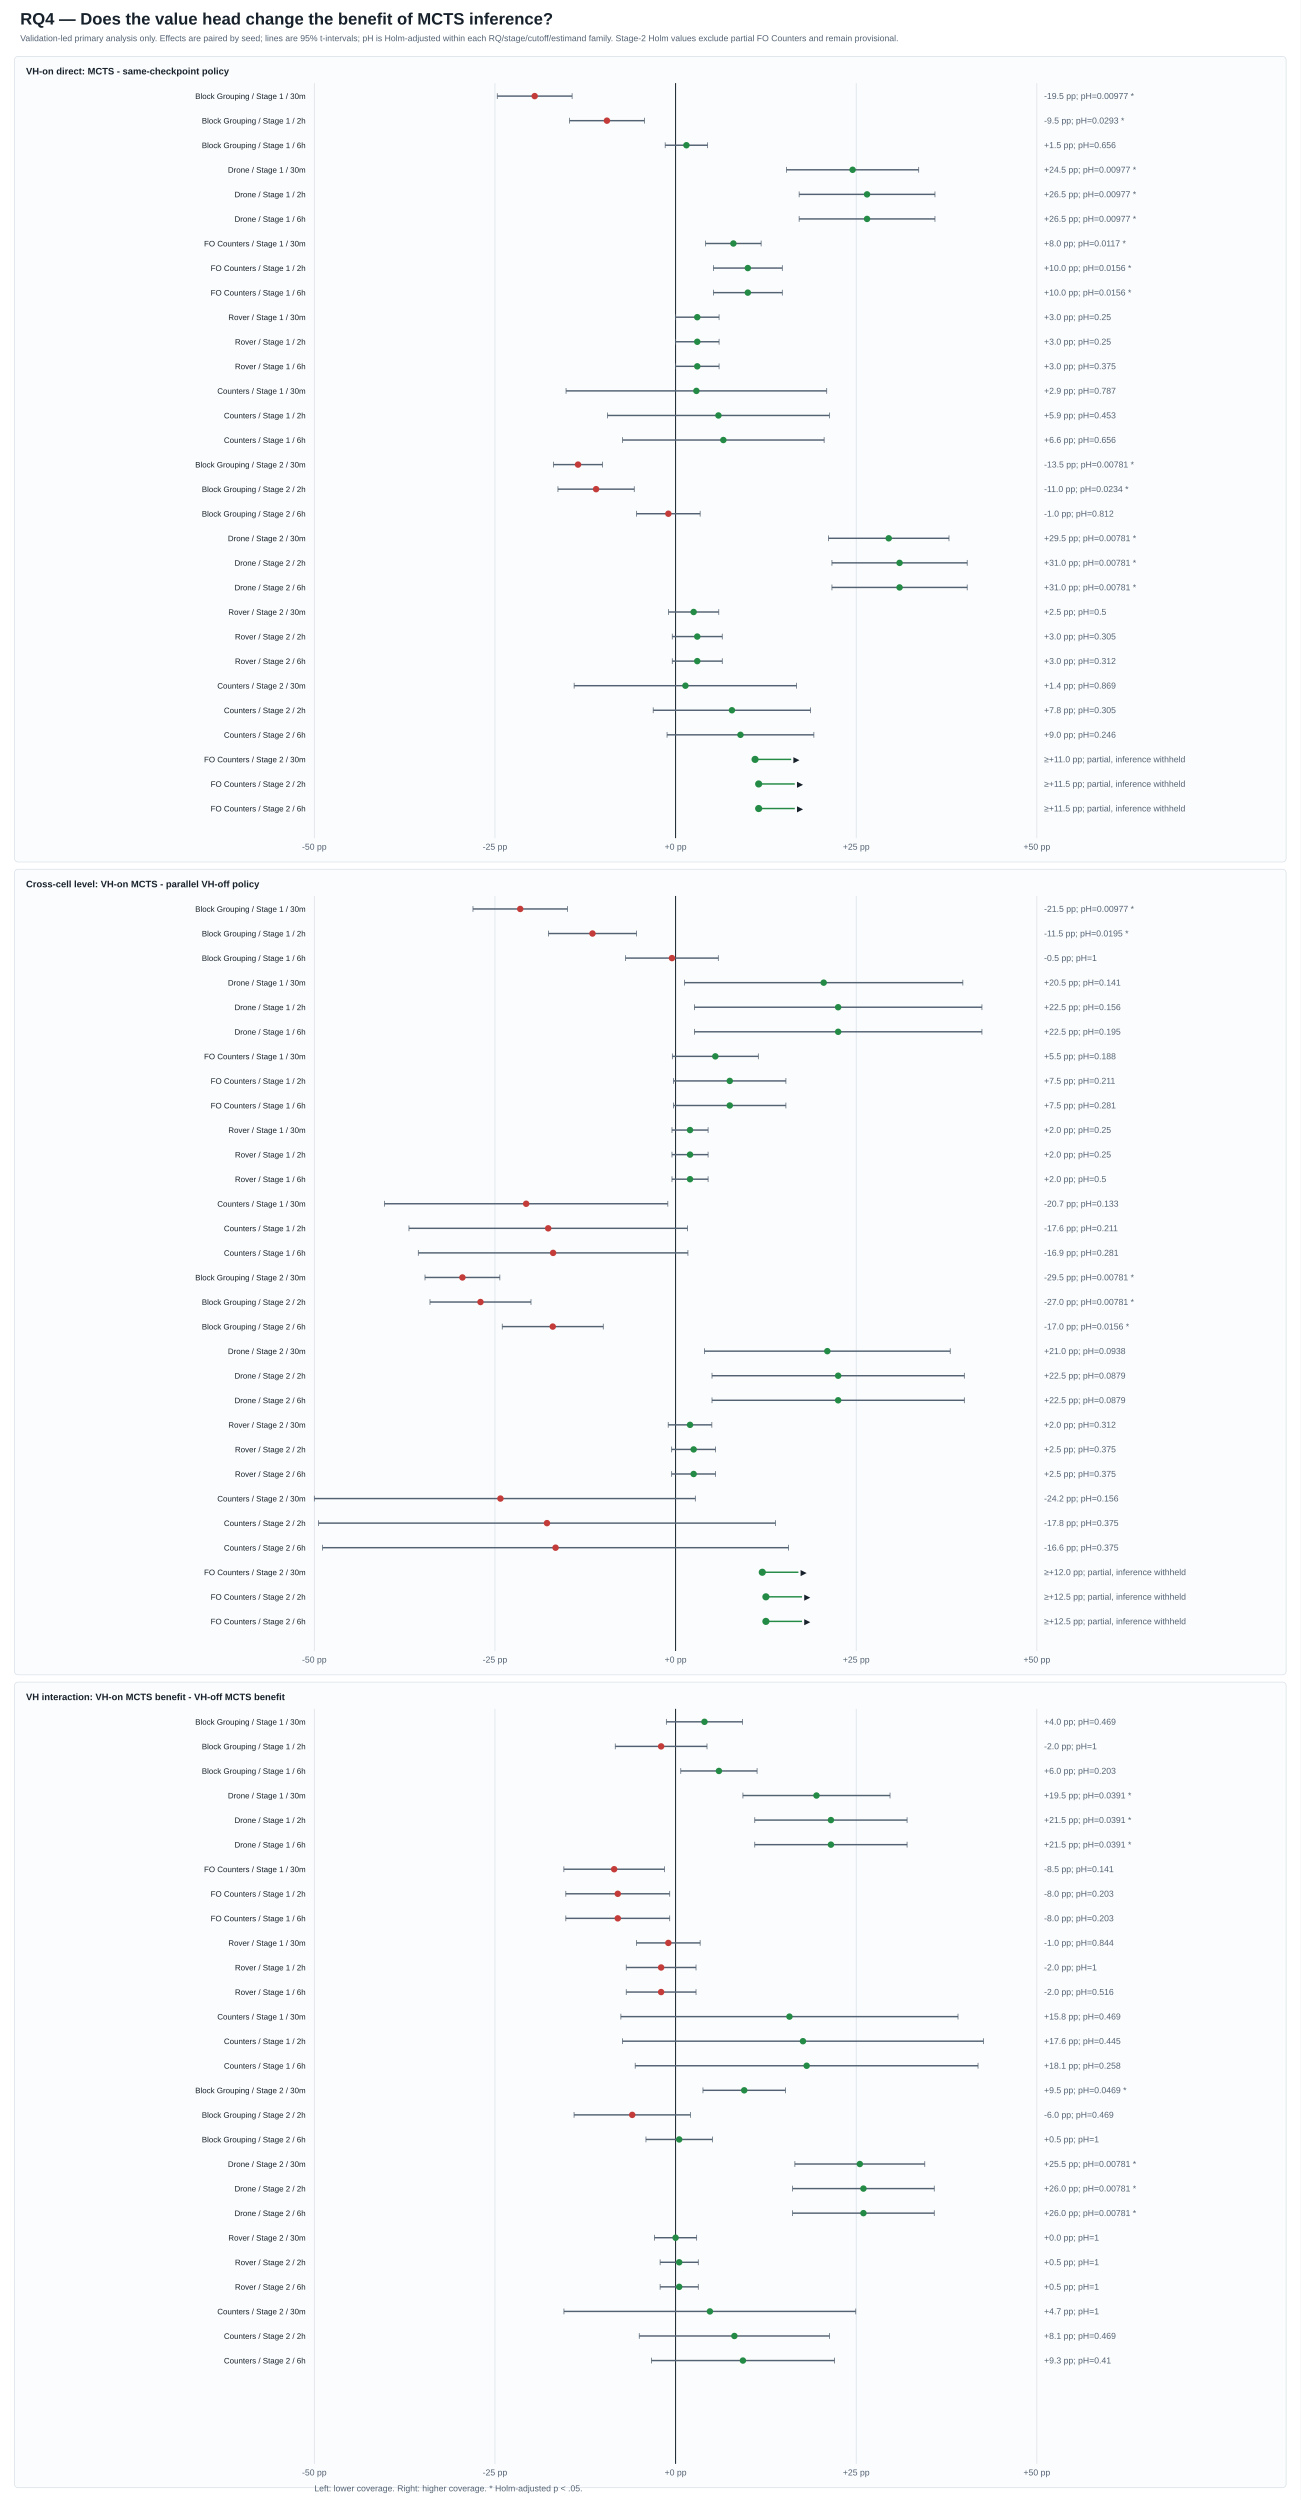
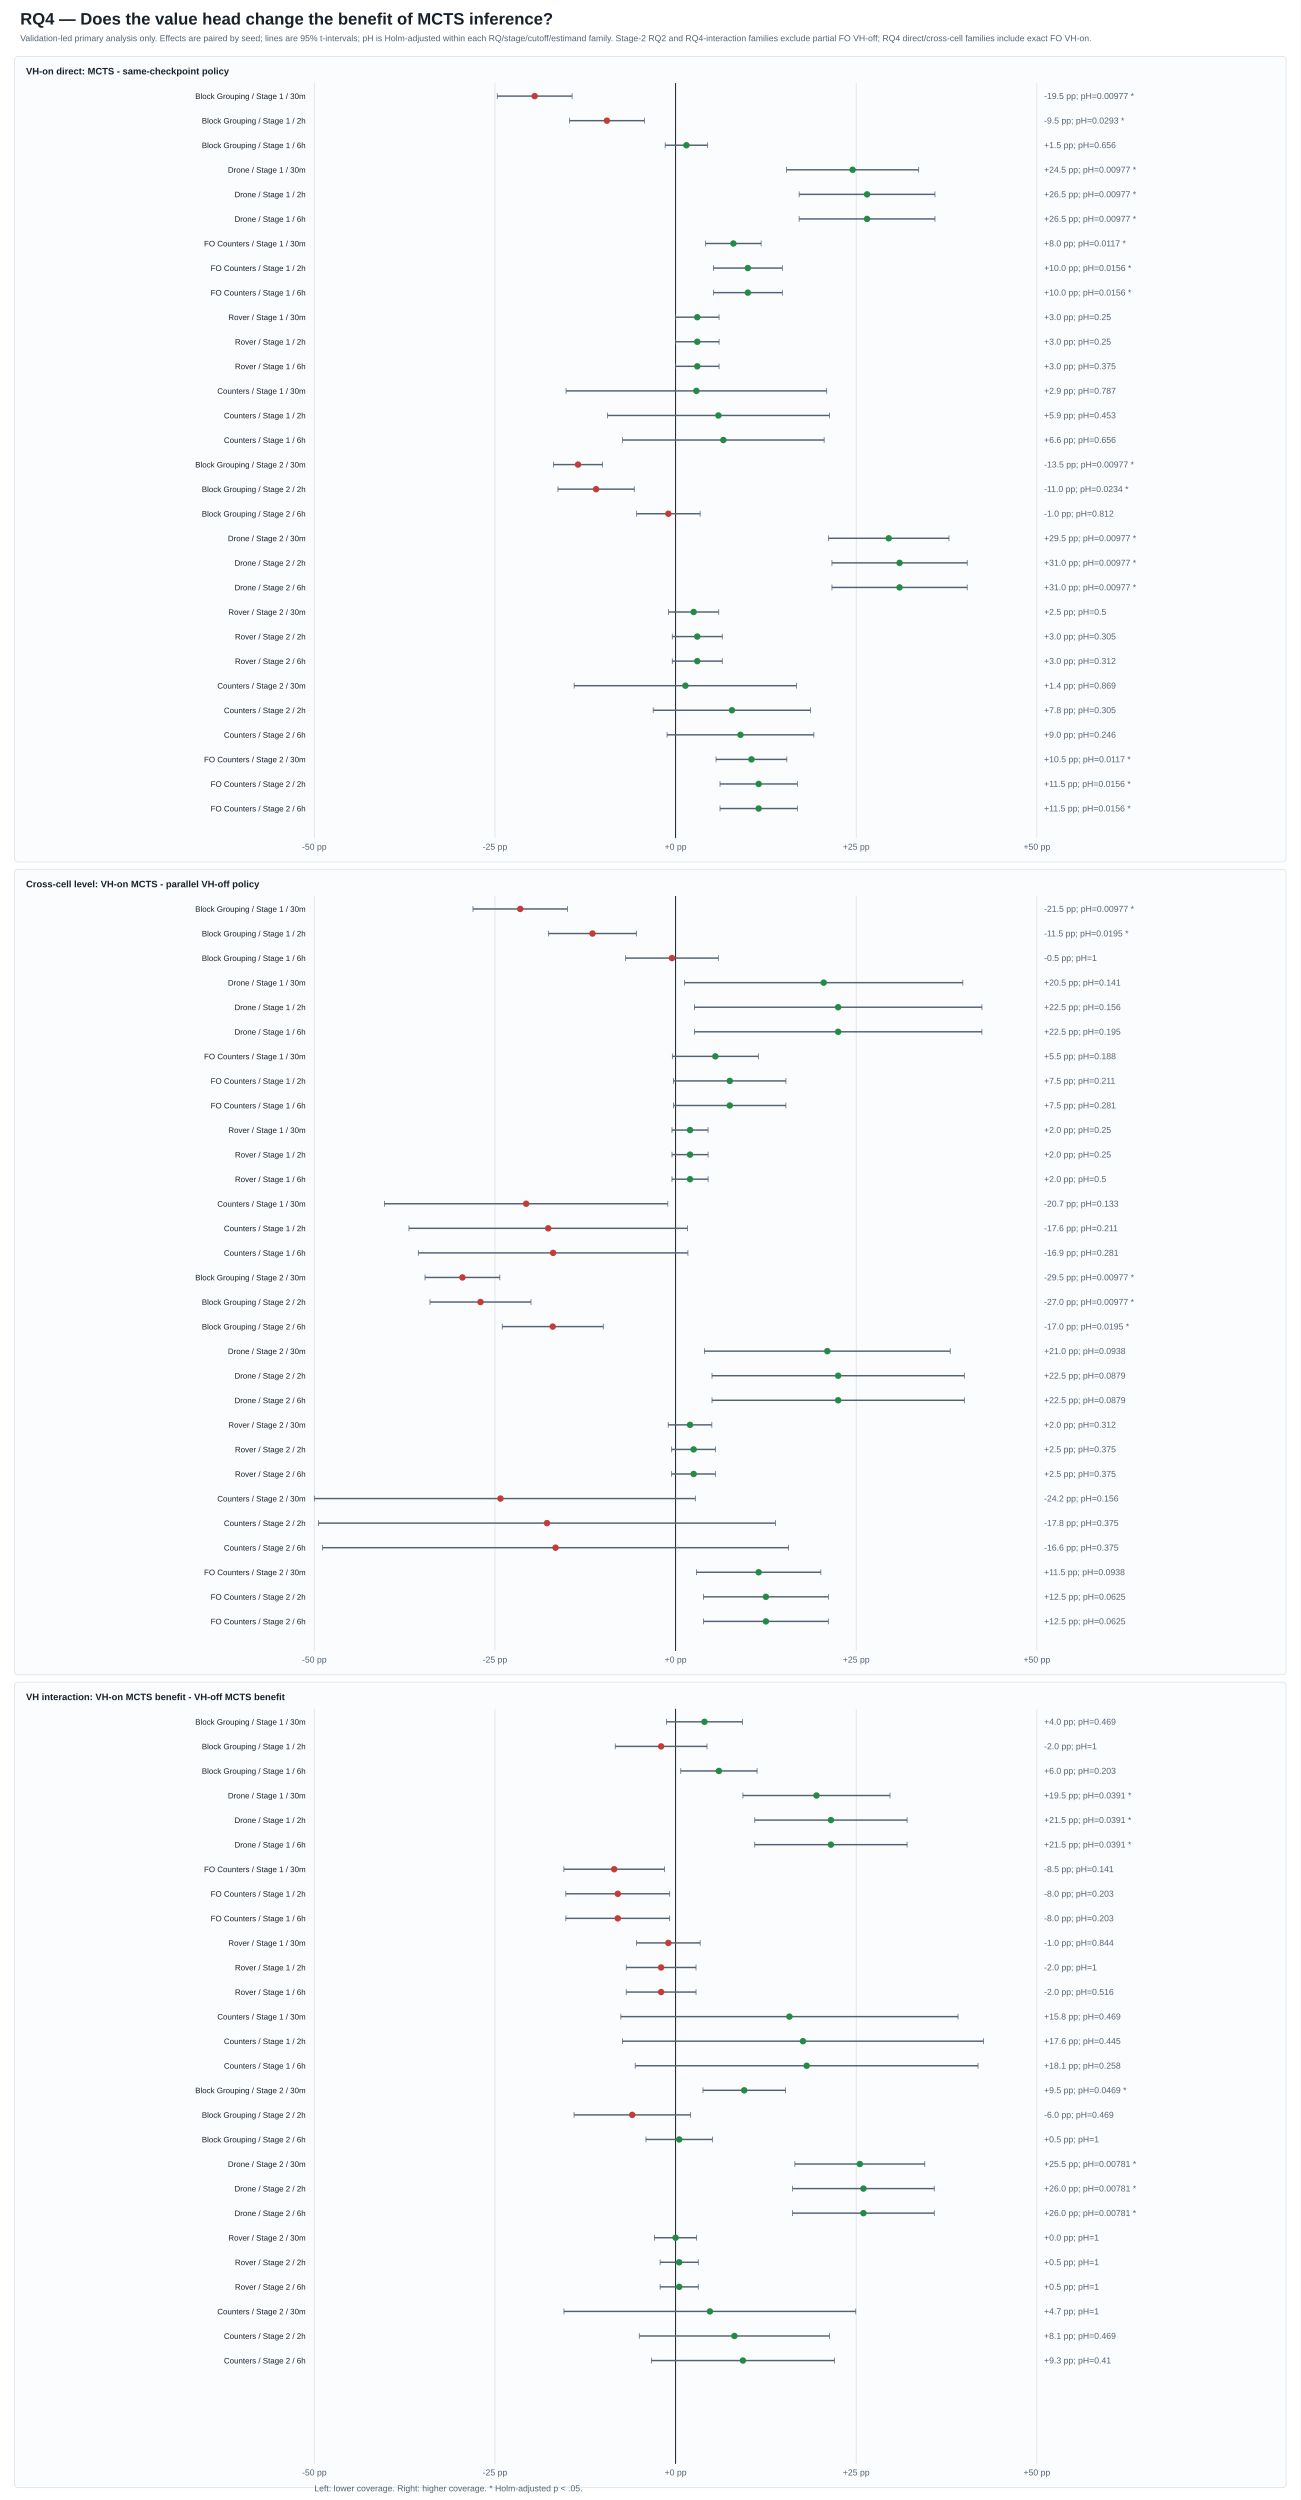
<svg xmlns="http://www.w3.org/2000/svg" width="1800" height="3460" viewBox="0 0 1800 3460">
  <rect width="100%" height="100%" fill="white" />
  <style>text{font-family:Segoe UI,Arial,sans-serif;fill:#17212b}.title{font-size:23px;font-weight:700}.sub{font-size:12px;fill:#536273}.label{font-size:11px}.head{font-size:13px;font-weight:700}</style>
  <text x="28" y="34" class="title">RQ4 — Does the value head change the benefit of MCTS inference?</text>
-   <text x="28" y="57" class="sub">Validation-led primary analysis only. Effects are paired by seed; lines are 95% t-intervals; pH is Holm-adjusted within each RQ/stage/cutoff/estimand family. Stage-2 Holm values exclude partial FO Counters and remain provisional.</text>
+   <text x="28" y="57" class="sub">Validation-led primary analysis only. Effects are paired by seed; lines are 95% t-intervals; pH is Holm-adjusted within each RQ/stage/cutoff/estimand family. Stage-2 RQ2 and RQ4-interaction families exclude partial FO VH-off; RQ4 direct/cross-cell families include exact FO VH-on.</text>
  <rect x="20" y="78" width="1760" height="1115" rx="5" fill="#fbfcfd" stroke="#d9e0e7" />
  <text x="36" y="103" class="head">VH-on direct: MCTS - same-checkpoint policy</text>
  <line x1="435.0" y1="115" x2="435.0" y2="1160" stroke="#d9e0e7" stroke-width="1" />
  <text x="435.0" y="1176" text-anchor="middle" class="sub">-50 pp</text>
  <line x1="685.0" y1="115" x2="685.0" y2="1160" stroke="#d9e0e7" stroke-width="1" />
  <text x="685.0" y="1176" text-anchor="middle" class="sub">-25 pp</text>
  <line x1="935.0" y1="115" x2="935.0" y2="1160" stroke="#17212b" stroke-width="1.4" />
  <text x="935.0" y="1176" text-anchor="middle" class="sub">+0 pp</text>
  <line x1="1185.0" y1="115" x2="1185.0" y2="1160" stroke="#d9e0e7" stroke-width="1" />
  <text x="1185.0" y="1176" text-anchor="middle" class="sub">+25 pp</text>
  <line x1="1435.0" y1="115" x2="1435.0" y2="1160" stroke="#d9e0e7" stroke-width="1" />
  <text x="1435.0" y="1176" text-anchor="middle" class="sub">+50 pp</text>
  <text x="423" y="137" text-anchor="end" class="label">Block Grouping / Stage 1 / 30m</text>
  <line x1="688.2" y1="133" x2="791.8" y2="133" stroke="#536273" stroke-width="2" />
  <line x1="688.2" y1="129" x2="688.2" y2="137" stroke="#536273" />
  <line x1="791.8" y1="129" x2="791.8" y2="137" stroke="#536273" />
  <circle cx="740.0" cy="133" r="4.5" fill="#c43c39" />
  <text x="1445" y="137" class="sub">-19.5 pp; pH=0.00977 *</text>
  <text x="423" y="171" text-anchor="end" class="label">Block Grouping / Stage 1 / 2h</text>
  <line x1="788.2" y1="167" x2="891.8" y2="167" stroke="#536273" stroke-width="2" />
  <line x1="788.2" y1="163" x2="788.2" y2="171" stroke="#536273" />
  <line x1="891.8" y1="163" x2="891.8" y2="171" stroke="#536273" />
  <circle cx="840.0" cy="167" r="4.5" fill="#c43c39" />
  <text x="1445" y="171" class="sub">-9.5 pp; pH=0.0293 *</text>
  <text x="423" y="205" text-anchor="end" class="label">Block Grouping / Stage 1 / 6h</text>
  <line x1="920.6" y1="201" x2="979.4" y2="201" stroke="#536273" stroke-width="2" />
  <line x1="920.6" y1="197" x2="920.6" y2="205" stroke="#536273" />
  <line x1="979.4" y1="197" x2="979.4" y2="205" stroke="#536273" />
  <circle cx="950.0" cy="201" r="4.5" fill="#238b45" />
  <text x="1445" y="205" class="sub">+1.5 pp; pH=0.656</text>
  <text x="423" y="239" text-anchor="end" class="label">Drone / Stage 1 / 30m</text>
  <line x1="1088.5" y1="235" x2="1271.5" y2="235" stroke="#536273" stroke-width="2" />
  <line x1="1088.5" y1="231" x2="1088.5" y2="239" stroke="#536273" />
  <line x1="1271.5" y1="231" x2="1271.5" y2="239" stroke="#536273" />
  <circle cx="1180.0" cy="235" r="4.5" fill="#238b45" />
  <text x="1445" y="239" class="sub">+24.5 pp; pH=0.00977 *</text>
  <text x="423" y="273" text-anchor="end" class="label">Drone / Stage 1 / 2h</text>
  <line x1="1106.0" y1="269" x2="1294.0" y2="269" stroke="#536273" stroke-width="2" />
  <line x1="1106.0" y1="265" x2="1106.0" y2="273" stroke="#536273" />
  <line x1="1294.0" y1="265" x2="1294.0" y2="273" stroke="#536273" />
  <circle cx="1200.0" cy="269" r="4.5" fill="#238b45" />
  <text x="1445" y="273" class="sub">+26.5 pp; pH=0.00977 *</text>
  <text x="423" y="307" text-anchor="end" class="label">Drone / Stage 1 / 6h</text>
  <line x1="1106.0" y1="303" x2="1294.0" y2="303" stroke="#536273" stroke-width="2" />
  <line x1="1106.0" y1="299" x2="1106.0" y2="307" stroke="#536273" />
  <line x1="1294.0" y1="299" x2="1294.0" y2="307" stroke="#536273" />
  <circle cx="1200.0" cy="303" r="4.5" fill="#238b45" />
  <text x="1445" y="307" class="sub">+26.5 pp; pH=0.00977 *</text>
  <text x="423" y="341" text-anchor="end" class="label">FO Counters / Stage 1 / 30m</text>
  <line x1="976.6" y1="337" x2="1053.4" y2="337" stroke="#536273" stroke-width="2" />
  <line x1="976.6" y1="333" x2="976.6" y2="341" stroke="#536273" />
  <line x1="1053.4" y1="333" x2="1053.4" y2="341" stroke="#536273" />
  <circle cx="1015.0" cy="337" r="4.5" fill="#238b45" />
  <text x="1445" y="341" class="sub">+8.0 pp; pH=0.0117 *</text>
  <text x="423" y="375" text-anchor="end" class="label">FO Counters / Stage 1 / 2h</text>
  <line x1="987.3" y1="371" x2="1082.7" y2="371" stroke="#536273" stroke-width="2" />
  <line x1="987.3" y1="367" x2="987.3" y2="375" stroke="#536273" />
  <line x1="1082.7" y1="367" x2="1082.7" y2="375" stroke="#536273" />
  <circle cx="1035.0" cy="371" r="4.5" fill="#238b45" />
  <text x="1445" y="375" class="sub">+10.0 pp; pH=0.0156 *</text>
  <text x="423" y="409" text-anchor="end" class="label">FO Counters / Stage 1 / 6h</text>
  <line x1="987.3" y1="405" x2="1082.7" y2="405" stroke="#536273" stroke-width="2" />
  <line x1="987.3" y1="401" x2="987.3" y2="409" stroke="#536273" />
  <line x1="1082.7" y1="401" x2="1082.7" y2="409" stroke="#536273" />
  <circle cx="1035.0" cy="405" r="4.5" fill="#238b45" />
  <text x="1445" y="409" class="sub">+10.0 pp; pH=0.0156 *</text>
  <text x="423" y="443" text-anchor="end" class="label">Rover / Stage 1 / 30m</text>
  <line x1="934.8" y1="439" x2="995.2" y2="439" stroke="#536273" stroke-width="2" />
  <line x1="934.8" y1="435" x2="934.8" y2="443" stroke="#536273" />
  <line x1="995.2" y1="435" x2="995.2" y2="443" stroke="#536273" />
  <circle cx="965.0" cy="439" r="4.5" fill="#238b45" />
  <text x="1445" y="443" class="sub">+3.0 pp; pH=0.25</text>
  <text x="423" y="477" text-anchor="end" class="label">Rover / Stage 1 / 2h</text>
  <line x1="934.8" y1="473" x2="995.2" y2="473" stroke="#536273" stroke-width="2" />
  <line x1="934.8" y1="469" x2="934.8" y2="477" stroke="#536273" />
  <line x1="995.2" y1="469" x2="995.2" y2="477" stroke="#536273" />
  <circle cx="965.0" cy="473" r="4.5" fill="#238b45" />
  <text x="1445" y="477" class="sub">+3.0 pp; pH=0.25</text>
  <text x="423" y="511" text-anchor="end" class="label">Rover / Stage 1 / 6h</text>
  <line x1="934.8" y1="507" x2="995.2" y2="507" stroke="#536273" stroke-width="2" />
  <line x1="934.8" y1="503" x2="934.8" y2="511" stroke="#536273" />
  <line x1="995.2" y1="503" x2="995.2" y2="511" stroke="#536273" />
  <circle cx="965.0" cy="507" r="4.5" fill="#238b45" />
  <text x="1445" y="511" class="sub">+3.0 pp; pH=0.375</text>
  <text x="423" y="545" text-anchor="end" class="label">Counters / Stage 1 / 30m</text>
  <line x1="783.4" y1="541" x2="1144.2" y2="541" stroke="#536273" stroke-width="2" />
  <line x1="783.4" y1="537" x2="783.4" y2="545" stroke="#536273" />
  <line x1="1144.2" y1="537" x2="1144.2" y2="545" stroke="#536273" />
  <circle cx="963.8" cy="541" r="4.5" fill="#238b45" />
  <text x="1445" y="545" class="sub">+2.9 pp; pH=0.787</text>
  <text x="423" y="579" text-anchor="end" class="label">Counters / Stage 1 / 2h</text>
  <line x1="840.7" y1="575" x2="1147.9" y2="575" stroke="#536273" stroke-width="2" />
  <line x1="840.7" y1="571" x2="840.7" y2="579" stroke="#536273" />
  <line x1="1147.9" y1="571" x2="1147.9" y2="579" stroke="#536273" />
  <circle cx="994.3" cy="575" r="4.5" fill="#238b45" />
  <text x="1445" y="579" class="sub">+5.9 pp; pH=0.453</text>
  <text x="423" y="613" text-anchor="end" class="label">Counters / Stage 1 / 6h</text>
  <line x1="861.6" y1="609" x2="1140.6" y2="609" stroke="#536273" stroke-width="2" />
  <line x1="861.6" y1="605" x2="861.6" y2="613" stroke="#536273" />
  <line x1="1140.6" y1="605" x2="1140.6" y2="613" stroke="#536273" />
  <circle cx="1001.1" cy="609" r="4.5" fill="#238b45" />
  <text x="1445" y="613" class="sub">+6.6 pp; pH=0.656</text>
  <text x="423" y="647" text-anchor="end" class="label">Block Grouping / Stage 2 / 30m</text>
  <line x1="766.1" y1="643" x2="833.9" y2="643" stroke="#536273" stroke-width="2" />
  <line x1="766.1" y1="639" x2="766.1" y2="647" stroke="#536273" />
  <line x1="833.9" y1="639" x2="833.9" y2="647" stroke="#536273" />
  <circle cx="800.0" cy="643" r="4.5" fill="#c43c39" />
-   <text x="1445" y="647" class="sub">-13.5 pp; pH=0.00781 *</text>
+   <text x="1445" y="647" class="sub">-13.5 pp; pH=0.00977 *</text>
  <text x="423" y="681" text-anchor="end" class="label">Block Grouping / Stage 2 / 2h</text>
  <line x1="772.2" y1="677" x2="877.8" y2="677" stroke="#536273" stroke-width="2" />
  <line x1="772.2" y1="673" x2="772.2" y2="681" stroke="#536273" />
  <line x1="877.8" y1="673" x2="877.8" y2="681" stroke="#536273" />
  <circle cx="825.0" cy="677" r="4.5" fill="#c43c39" />
  <text x="1445" y="681" class="sub">-11.0 pp; pH=0.0234 *</text>
  <text x="423" y="715" text-anchor="end" class="label">Block Grouping / Stage 2 / 6h</text>
  <line x1="881.0" y1="711" x2="969.0" y2="711" stroke="#536273" stroke-width="2" />
  <line x1="881.0" y1="707" x2="881.0" y2="715" stroke="#536273" />
  <line x1="969.0" y1="707" x2="969.0" y2="715" stroke="#536273" />
  <circle cx="925.0" cy="711" r="4.5" fill="#c43c39" />
  <text x="1445" y="715" class="sub">-1.0 pp; pH=0.812</text>
  <text x="423" y="749" text-anchor="end" class="label">Drone / Stage 2 / 30m</text>
  <line x1="1146.6" y1="745" x2="1313.4" y2="745" stroke="#536273" stroke-width="2" />
  <line x1="1146.6" y1="741" x2="1146.6" y2="749" stroke="#536273" />
  <line x1="1313.4" y1="741" x2="1313.4" y2="749" stroke="#536273" />
  <circle cx="1230.0" cy="745" r="4.5" fill="#238b45" />
-   <text x="1445" y="749" class="sub">+29.5 pp; pH=0.00781 *</text>
+   <text x="1445" y="749" class="sub">+29.5 pp; pH=0.00977 *</text>
  <text x="423" y="783" text-anchor="end" class="label">Drone / Stage 2 / 2h</text>
  <line x1="1151.4" y1="779" x2="1338.6" y2="779" stroke="#536273" stroke-width="2" />
  <line x1="1151.4" y1="775" x2="1151.4" y2="783" stroke="#536273" />
  <line x1="1338.6" y1="775" x2="1338.6" y2="783" stroke="#536273" />
  <circle cx="1245.0" cy="779" r="4.5" fill="#238b45" />
-   <text x="1445" y="783" class="sub">+31.0 pp; pH=0.00781 *</text>
+   <text x="1445" y="783" class="sub">+31.0 pp; pH=0.00977 *</text>
  <text x="423" y="817" text-anchor="end" class="label">Drone / Stage 2 / 6h</text>
  <line x1="1151.4" y1="813" x2="1338.6" y2="813" stroke="#536273" stroke-width="2" />
  <line x1="1151.4" y1="809" x2="1151.4" y2="817" stroke="#536273" />
  <line x1="1338.6" y1="809" x2="1338.6" y2="817" stroke="#536273" />
  <circle cx="1245.0" cy="813" r="4.5" fill="#238b45" />
-   <text x="1445" y="817" class="sub">+31.0 pp; pH=0.00781 *</text>
+   <text x="1445" y="817" class="sub">+31.0 pp; pH=0.00977 *</text>
  <text x="423" y="851" text-anchor="end" class="label">Rover / Stage 2 / 30m</text>
  <line x1="925.2" y1="847" x2="994.8" y2="847" stroke="#536273" stroke-width="2" />
  <line x1="925.2" y1="843" x2="925.2" y2="851" stroke="#536273" />
  <line x1="994.8" y1="843" x2="994.8" y2="851" stroke="#536273" />
  <circle cx="960.0" cy="847" r="4.5" fill="#238b45" />
  <text x="1445" y="851" class="sub">+2.5 pp; pH=0.5</text>
  <text x="423" y="885" text-anchor="end" class="label">Rover / Stage 2 / 2h</text>
  <line x1="930.4" y1="881" x2="999.6" y2="881" stroke="#536273" stroke-width="2" />
  <line x1="930.4" y1="877" x2="930.4" y2="885" stroke="#536273" />
  <line x1="999.6" y1="877" x2="999.6" y2="885" stroke="#536273" />
  <circle cx="965.0" cy="881" r="4.5" fill="#238b45" />
  <text x="1445" y="885" class="sub">+3.0 pp; pH=0.305</text>
  <text x="423" y="919" text-anchor="end" class="label">Rover / Stage 2 / 6h</text>
  <line x1="930.4" y1="915" x2="999.6" y2="915" stroke="#536273" stroke-width="2" />
  <line x1="930.4" y1="911" x2="930.4" y2="919" stroke="#536273" />
  <line x1="999.6" y1="911" x2="999.6" y2="919" stroke="#536273" />
  <circle cx="965.0" cy="915" r="4.5" fill="#238b45" />
  <text x="1445" y="919" class="sub">+3.0 pp; pH=0.312</text>
  <text x="423" y="953" text-anchor="end" class="label">Counters / Stage 2 / 30m</text>
  <line x1="794.6" y1="949" x2="1102.5" y2="949" stroke="#536273" stroke-width="2" />
  <line x1="794.6" y1="945" x2="794.6" y2="953" stroke="#536273" />
  <line x1="1102.5" y1="945" x2="1102.5" y2="953" stroke="#536273" />
  <circle cx="948.6" cy="949" r="4.5" fill="#238b45" />
  <text x="1445" y="953" class="sub">+1.4 pp; pH=0.869</text>
  <text x="423" y="987" text-anchor="end" class="label">Counters / Stage 2 / 2h</text>
  <line x1="904.0" y1="983" x2="1121.9" y2="983" stroke="#536273" stroke-width="2" />
  <line x1="904.0" y1="979" x2="904.0" y2="987" stroke="#536273" />
  <line x1="1121.9" y1="979" x2="1121.9" y2="987" stroke="#536273" />
  <circle cx="1013.0" cy="983" r="4.5" fill="#238b45" />
  <text x="1445" y="987" class="sub">+7.8 pp; pH=0.305</text>
  <text x="423" y="1021" text-anchor="end" class="label">Counters / Stage 2 / 6h</text>
  <line x1="923.2" y1="1017" x2="1126.4" y2="1017" stroke="#536273" stroke-width="2" />
  <line x1="923.2" y1="1013" x2="923.2" y2="1021" stroke="#536273" />
  <line x1="1126.4" y1="1013" x2="1126.4" y2="1021" stroke="#536273" />
  <circle cx="1024.8" cy="1017" r="4.5" fill="#238b45" />
  <text x="1445" y="1021" class="sub">+9.0 pp; pH=0.246</text>
  <text x="423" y="1055" text-anchor="end" class="label">FO Counters / Stage 2 / 30m</text>
-   <circle cx="1045.0" cy="1051" r="5" fill="#238b45" />
-   <line x1="1045.0" y1="1051" x2="1095.0" y2="1051" stroke="#238b45" stroke-width="2" />
-   <text x="1098.0" y="1055" class="label">▶</text>
-   <text x="1445" y="1055" class="sub">≥+11.0 pp; partial, inference withheld</text>
+   <line x1="991.0" y1="1051" x2="1089.0" y2="1051" stroke="#536273" stroke-width="2" />
+   <line x1="991.0" y1="1047" x2="991.0" y2="1055" stroke="#536273" />
+   <line x1="1089.0" y1="1047" x2="1089.0" y2="1055" stroke="#536273" />
+   <circle cx="1040.0" cy="1051" r="4.5" fill="#238b45" />
+   <text x="1445" y="1055" class="sub">+10.5 pp; pH=0.0117 *</text>
  <text x="423" y="1089" text-anchor="end" class="label">FO Counters / Stage 2 / 2h</text>
-   <circle cx="1050.0" cy="1085" r="5" fill="#238b45" />
-   <line x1="1050.0" y1="1085" x2="1100.0" y2="1085" stroke="#238b45" stroke-width="2" />
-   <text x="1103.0" y="1089" class="label">▶</text>
-   <text x="1445" y="1089" class="sub">≥+11.5 pp; partial, inference withheld</text>
+   <line x1="996.5" y1="1085" x2="1103.5" y2="1085" stroke="#536273" stroke-width="2" />
+   <line x1="996.5" y1="1081" x2="996.5" y2="1089" stroke="#536273" />
+   <line x1="1103.5" y1="1081" x2="1103.5" y2="1089" stroke="#536273" />
+   <circle cx="1050.0" cy="1085" r="4.5" fill="#238b45" />
+   <text x="1445" y="1089" class="sub">+11.5 pp; pH=0.0156 *</text>
  <text x="423" y="1123" text-anchor="end" class="label">FO Counters / Stage 2 / 6h</text>
-   <circle cx="1050.0" cy="1119" r="5" fill="#238b45" />
-   <line x1="1050.0" y1="1119" x2="1100.0" y2="1119" stroke="#238b45" stroke-width="2" />
-   <text x="1103.0" y="1123" class="label">▶</text>
-   <text x="1445" y="1123" class="sub">≥+11.5 pp; partial, inference withheld</text>
+   <line x1="996.5" y1="1119" x2="1103.5" y2="1119" stroke="#536273" stroke-width="2" />
+   <line x1="996.5" y1="1115" x2="996.5" y2="1123" stroke="#536273" />
+   <line x1="1103.5" y1="1115" x2="1103.5" y2="1123" stroke="#536273" />
+   <circle cx="1050.0" cy="1119" r="4.5" fill="#238b45" />
+   <text x="1445" y="1123" class="sub">+11.5 pp; pH=0.0156 *</text>
  <rect x="20" y="1203" width="1760" height="1115" rx="5" fill="#fbfcfd" stroke="#d9e0e7" />
  <text x="36" y="1228" class="head">Cross-cell level: VH-on MCTS - parallel VH-off policy</text>
  <line x1="435.0" y1="1240" x2="435.0" y2="2285" stroke="#d9e0e7" stroke-width="1" />
  <text x="435.0" y="2301" text-anchor="middle" class="sub">-50 pp</text>
  <line x1="685.0" y1="1240" x2="685.0" y2="2285" stroke="#d9e0e7" stroke-width="1" />
  <text x="685.0" y="2301" text-anchor="middle" class="sub">-25 pp</text>
  <line x1="935.0" y1="1240" x2="935.0" y2="2285" stroke="#17212b" stroke-width="1.4" />
  <text x="935.0" y="2301" text-anchor="middle" class="sub">+0 pp</text>
  <line x1="1185.0" y1="1240" x2="1185.0" y2="2285" stroke="#d9e0e7" stroke-width="1" />
  <text x="1185.0" y="2301" text-anchor="middle" class="sub">+25 pp</text>
  <line x1="1435.0" y1="1240" x2="1435.0" y2="2285" stroke="#d9e0e7" stroke-width="1" />
  <text x="1435.0" y="2301" text-anchor="middle" class="sub">+50 pp</text>
  <text x="423" y="1262" text-anchor="end" class="label">Block Grouping / Stage 1 / 30m</text>
  <line x1="654.6" y1="1258" x2="785.4" y2="1258" stroke="#536273" stroke-width="2" />
  <line x1="654.6" y1="1254" x2="654.6" y2="1262" stroke="#536273" />
  <line x1="785.4" y1="1254" x2="785.4" y2="1262" stroke="#536273" />
  <circle cx="720.0" cy="1258" r="4.5" fill="#c43c39" />
  <text x="1445" y="1262" class="sub">-21.5 pp; pH=0.00977 *</text>
  <text x="423" y="1296" text-anchor="end" class="label">Block Grouping / Stage 1 / 2h</text>
  <line x1="759.1" y1="1292" x2="880.9" y2="1292" stroke="#536273" stroke-width="2" />
  <line x1="759.1" y1="1288" x2="759.1" y2="1296" stroke="#536273" />
  <line x1="880.9" y1="1288" x2="880.9" y2="1296" stroke="#536273" />
  <circle cx="820.0" cy="1292" r="4.5" fill="#c43c39" />
  <text x="1445" y="1296" class="sub">-11.5 pp; pH=0.0195 *</text>
  <text x="423" y="1330" text-anchor="end" class="label">Block Grouping / Stage 1 / 6h</text>
  <line x1="865.9" y1="1326" x2="994.1" y2="1326" stroke="#536273" stroke-width="2" />
  <line x1="865.9" y1="1322" x2="865.9" y2="1330" stroke="#536273" />
  <line x1="994.1" y1="1322" x2="994.1" y2="1330" stroke="#536273" />
  <circle cx="930.0" cy="1326" r="4.5" fill="#c43c39" />
  <text x="1445" y="1330" class="sub">-0.5 pp; pH=1</text>
  <text x="423" y="1364" text-anchor="end" class="label">Drone / Stage 1 / 30m</text>
  <line x1="947.4" y1="1360" x2="1332.6" y2="1360" stroke="#536273" stroke-width="2" />
  <line x1="947.4" y1="1356" x2="947.4" y2="1364" stroke="#536273" />
  <line x1="1332.6" y1="1356" x2="1332.6" y2="1364" stroke="#536273" />
  <circle cx="1140.0" cy="1360" r="4.5" fill="#238b45" />
  <text x="1445" y="1364" class="sub">+20.5 pp; pH=0.141</text>
  <text x="423" y="1398" text-anchor="end" class="label">Drone / Stage 1 / 2h</text>
  <line x1="961.0" y1="1394" x2="1359.0" y2="1394" stroke="#536273" stroke-width="2" />
  <line x1="961.0" y1="1390" x2="961.0" y2="1398" stroke="#536273" />
  <line x1="1359.0" y1="1390" x2="1359.0" y2="1398" stroke="#536273" />
  <circle cx="1160.0" cy="1394" r="4.5" fill="#238b45" />
  <text x="1445" y="1398" class="sub">+22.5 pp; pH=0.156</text>
  <text x="423" y="1432" text-anchor="end" class="label">Drone / Stage 1 / 6h</text>
  <line x1="961.0" y1="1428" x2="1359.0" y2="1428" stroke="#536273" stroke-width="2" />
  <line x1="961.0" y1="1424" x2="961.0" y2="1432" stroke="#536273" />
  <line x1="1359.0" y1="1424" x2="1359.0" y2="1432" stroke="#536273" />
  <circle cx="1160.0" cy="1428" r="4.5" fill="#238b45" />
  <text x="1445" y="1432" class="sub">+22.5 pp; pH=0.195</text>
  <text x="423" y="1466" text-anchor="end" class="label">FO Counters / Stage 1 / 30m</text>
  <line x1="930.5" y1="1462" x2="1049.5" y2="1462" stroke="#536273" stroke-width="2" />
  <line x1="930.5" y1="1458" x2="930.5" y2="1466" stroke="#536273" />
  <line x1="1049.5" y1="1458" x2="1049.5" y2="1466" stroke="#536273" />
  <circle cx="990.0" cy="1462" r="4.5" fill="#238b45" />
  <text x="1445" y="1466" class="sub">+5.5 pp; pH=0.188</text>
  <text x="423" y="1500" text-anchor="end" class="label">FO Counters / Stage 1 / 2h</text>
  <line x1="932.3" y1="1496" x2="1087.7" y2="1496" stroke="#536273" stroke-width="2" />
  <line x1="932.3" y1="1492" x2="932.3" y2="1500" stroke="#536273" />
  <line x1="1087.7" y1="1492" x2="1087.7" y2="1500" stroke="#536273" />
  <circle cx="1010.0" cy="1496" r="4.5" fill="#238b45" />
  <text x="1445" y="1500" class="sub">+7.5 pp; pH=0.211</text>
  <text x="423" y="1534" text-anchor="end" class="label">FO Counters / Stage 1 / 6h</text>
  <line x1="932.3" y1="1530" x2="1087.7" y2="1530" stroke="#536273" stroke-width="2" />
  <line x1="932.3" y1="1526" x2="932.3" y2="1534" stroke="#536273" />
  <line x1="1087.7" y1="1526" x2="1087.7" y2="1534" stroke="#536273" />
  <circle cx="1010.0" cy="1530" r="4.5" fill="#238b45" />
  <text x="1445" y="1534" class="sub">+7.5 pp; pH=0.281</text>
  <text x="423" y="1568" text-anchor="end" class="label">Rover / Stage 1 / 30m</text>
  <line x1="930.0" y1="1564" x2="980.0" y2="1564" stroke="#536273" stroke-width="2" />
  <line x1="930.0" y1="1560" x2="930.0" y2="1568" stroke="#536273" />
  <line x1="980.0" y1="1560" x2="980.0" y2="1568" stroke="#536273" />
  <circle cx="955.0" cy="1564" r="4.5" fill="#238b45" />
  <text x="1445" y="1568" class="sub">+2.0 pp; pH=0.25</text>
  <text x="423" y="1602" text-anchor="end" class="label">Rover / Stage 1 / 2h</text>
  <line x1="930.0" y1="1598" x2="980.0" y2="1598" stroke="#536273" stroke-width="2" />
  <line x1="930.0" y1="1594" x2="930.0" y2="1602" stroke="#536273" />
  <line x1="980.0" y1="1594" x2="980.0" y2="1602" stroke="#536273" />
  <circle cx="955.0" cy="1598" r="4.5" fill="#238b45" />
  <text x="1445" y="1602" class="sub">+2.0 pp; pH=0.25</text>
  <text x="423" y="1636" text-anchor="end" class="label">Rover / Stage 1 / 6h</text>
  <line x1="930.0" y1="1632" x2="980.0" y2="1632" stroke="#536273" stroke-width="2" />
  <line x1="930.0" y1="1628" x2="930.0" y2="1636" stroke="#536273" />
  <line x1="980.0" y1="1628" x2="980.0" y2="1636" stroke="#536273" />
  <circle cx="955.0" cy="1632" r="4.5" fill="#238b45" />
  <text x="1445" y="1636" class="sub">+2.0 pp; pH=0.5</text>
  <text x="423" y="1670" text-anchor="end" class="label">Counters / Stage 1 / 30m</text>
  <line x1="532.1" y1="1666" x2="924.3" y2="1666" stroke="#536273" stroke-width="2" />
  <line x1="532.1" y1="1662" x2="532.1" y2="1670" stroke="#536273" />
  <line x1="924.3" y1="1662" x2="924.3" y2="1670" stroke="#536273" />
  <circle cx="728.2" cy="1666" r="4.5" fill="#c43c39" />
  <text x="1445" y="1670" class="sub">-20.7 pp; pH=0.133</text>
  <text x="423" y="1704" text-anchor="end" class="label">Counters / Stage 1 / 2h</text>
  <line x1="566.0" y1="1700" x2="951.5" y2="1700" stroke="#536273" stroke-width="2" />
  <line x1="566.0" y1="1696" x2="566.0" y2="1704" stroke="#536273" />
  <line x1="951.5" y1="1696" x2="951.5" y2="1704" stroke="#536273" />
  <circle cx="758.7" cy="1700" r="4.5" fill="#c43c39" />
  <text x="1445" y="1704" class="sub">-17.6 pp; pH=0.211</text>
  <text x="423" y="1738" text-anchor="end" class="label">Counters / Stage 1 / 6h</text>
  <line x1="578.9" y1="1734" x2="952.1" y2="1734" stroke="#536273" stroke-width="2" />
  <line x1="578.9" y1="1730" x2="578.9" y2="1738" stroke="#536273" />
  <line x1="952.1" y1="1730" x2="952.1" y2="1738" stroke="#536273" />
  <circle cx="765.5" cy="1734" r="4.5" fill="#c43c39" />
  <text x="1445" y="1738" class="sub">-16.9 pp; pH=0.281</text>
  <text x="423" y="1772" text-anchor="end" class="label">Block Grouping / Stage 2 / 30m</text>
  <line x1="588.2" y1="1768" x2="691.8" y2="1768" stroke="#536273" stroke-width="2" />
  <line x1="588.2" y1="1764" x2="588.2" y2="1772" stroke="#536273" />
  <line x1="691.8" y1="1764" x2="691.8" y2="1772" stroke="#536273" />
  <circle cx="640.0" cy="1768" r="4.5" fill="#c43c39" />
-   <text x="1445" y="1772" class="sub">-29.5 pp; pH=0.00781 *</text>
+   <text x="1445" y="1772" class="sub">-29.5 pp; pH=0.00977 *</text>
  <text x="423" y="1806" text-anchor="end" class="label">Block Grouping / Stage 2 / 2h</text>
  <line x1="595.1" y1="1802" x2="734.9" y2="1802" stroke="#536273" stroke-width="2" />
  <line x1="595.1" y1="1798" x2="595.1" y2="1806" stroke="#536273" />
  <line x1="734.9" y1="1798" x2="734.9" y2="1806" stroke="#536273" />
  <circle cx="665.0" cy="1802" r="4.5" fill="#c43c39" />
-   <text x="1445" y="1806" class="sub">-27.0 pp; pH=0.00781 *</text>
+   <text x="1445" y="1806" class="sub">-27.0 pp; pH=0.00977 *</text>
  <text x="423" y="1840" text-anchor="end" class="label">Block Grouping / Stage 2 / 6h</text>
  <line x1="695.1" y1="1836" x2="834.9" y2="1836" stroke="#536273" stroke-width="2" />
  <line x1="695.1" y1="1832" x2="695.1" y2="1840" stroke="#536273" />
  <line x1="834.9" y1="1832" x2="834.9" y2="1840" stroke="#536273" />
  <circle cx="765.0" cy="1836" r="4.5" fill="#c43c39" />
-   <text x="1445" y="1840" class="sub">-17.0 pp; pH=0.0156 *</text>
+   <text x="1445" y="1840" class="sub">-17.0 pp; pH=0.0195 *</text>
  <text x="423" y="1874" text-anchor="end" class="label">Drone / Stage 2 / 30m</text>
  <line x1="974.9" y1="1870" x2="1315.1" y2="1870" stroke="#536273" stroke-width="2" />
  <line x1="974.9" y1="1866" x2="974.9" y2="1874" stroke="#536273" />
  <line x1="1315.1" y1="1866" x2="1315.1" y2="1874" stroke="#536273" />
  <circle cx="1145.0" cy="1870" r="4.5" fill="#238b45" />
  <text x="1445" y="1874" class="sub">+21.0 pp; pH=0.0938</text>
  <text x="423" y="1908" text-anchor="end" class="label">Drone / Stage 2 / 2h</text>
  <line x1="985.4" y1="1904" x2="1334.6" y2="1904" stroke="#536273" stroke-width="2" />
  <line x1="985.4" y1="1900" x2="985.4" y2="1908" stroke="#536273" />
  <line x1="1334.6" y1="1900" x2="1334.6" y2="1908" stroke="#536273" />
  <circle cx="1160.0" cy="1904" r="4.5" fill="#238b45" />
  <text x="1445" y="1908" class="sub">+22.5 pp; pH=0.0879</text>
  <text x="423" y="1942" text-anchor="end" class="label">Drone / Stage 2 / 6h</text>
  <line x1="985.4" y1="1938" x2="1334.6" y2="1938" stroke="#536273" stroke-width="2" />
  <line x1="985.4" y1="1934" x2="985.4" y2="1942" stroke="#536273" />
  <line x1="1334.6" y1="1934" x2="1334.6" y2="1942" stroke="#536273" />
  <circle cx="1160.0" cy="1938" r="4.5" fill="#238b45" />
  <text x="1445" y="1942" class="sub">+22.5 pp; pH=0.0879</text>
  <text x="423" y="1976" text-anchor="end" class="label">Rover / Stage 2 / 30m</text>
  <line x1="924.8" y1="1972" x2="985.2" y2="1972" stroke="#536273" stroke-width="2" />
  <line x1="924.8" y1="1968" x2="924.8" y2="1976" stroke="#536273" />
  <line x1="985.2" y1="1968" x2="985.2" y2="1976" stroke="#536273" />
  <circle cx="955.0" cy="1972" r="4.5" fill="#238b45" />
  <text x="1445" y="1976" class="sub">+2.0 pp; pH=0.312</text>
  <text x="423" y="2010" text-anchor="end" class="label">Rover / Stage 2 / 2h</text>
  <line x1="929.6" y1="2006" x2="990.4" y2="2006" stroke="#536273" stroke-width="2" />
  <line x1="929.6" y1="2002" x2="929.6" y2="2010" stroke="#536273" />
  <line x1="990.4" y1="2002" x2="990.4" y2="2010" stroke="#536273" />
  <circle cx="960.0" cy="2006" r="4.5" fill="#238b45" />
  <text x="1445" y="2010" class="sub">+2.5 pp; pH=0.375</text>
  <text x="423" y="2044" text-anchor="end" class="label">Rover / Stage 2 / 6h</text>
  <line x1="929.6" y1="2040" x2="990.4" y2="2040" stroke="#536273" stroke-width="2" />
  <line x1="929.6" y1="2036" x2="929.6" y2="2044" stroke="#536273" />
  <line x1="990.4" y1="2036" x2="990.4" y2="2044" stroke="#536273" />
  <circle cx="960.0" cy="2040" r="4.5" fill="#238b45" />
  <text x="1445" y="2044" class="sub">+2.5 pp; pH=0.375</text>
  <text x="423" y="2078" text-anchor="end" class="label">Counters / Stage 2 / 30m</text>
  <line x1="435.0" y1="2074" x2="962.3" y2="2074" stroke="#536273" stroke-width="2" />
  <line x1="435.0" y1="2070" x2="435.0" y2="2078" stroke="#536273" />
  <line x1="962.3" y1="2070" x2="962.3" y2="2078" stroke="#536273" />
  <circle cx="692.6" cy="2074" r="4.5" fill="#c43c39" />
  <text x="1445" y="2078" class="sub">-24.2 pp; pH=0.156</text>
  <text x="423" y="2112" text-anchor="end" class="label">Counters / Stage 2 / 2h</text>
  <line x1="441.0" y1="2108" x2="1073.1" y2="2108" stroke="#536273" stroke-width="2" />
  <line x1="441.0" y1="2104" x2="441.0" y2="2112" stroke="#536273" />
  <line x1="1073.1" y1="2104" x2="1073.1" y2="2112" stroke="#536273" />
  <circle cx="757.0" cy="2108" r="4.5" fill="#c43c39" />
  <text x="1445" y="2112" class="sub">-17.8 pp; pH=0.375</text>
  <text x="423" y="2146" text-anchor="end" class="label">Counters / Stage 2 / 6h</text>
  <line x1="446.5" y1="2142" x2="1091.3" y2="2142" stroke="#536273" stroke-width="2" />
  <line x1="446.5" y1="2138" x2="446.5" y2="2146" stroke="#536273" />
  <line x1="1091.3" y1="2138" x2="1091.3" y2="2146" stroke="#536273" />
  <circle cx="768.9" cy="2142" r="4.5" fill="#c43c39" />
  <text x="1445" y="2146" class="sub">-16.6 pp; pH=0.375</text>
  <text x="423" y="2180" text-anchor="end" class="label">FO Counters / Stage 2 / 30m</text>
-   <circle cx="1055.0" cy="2176" r="5" fill="#238b45" />
-   <line x1="1055.0" y1="2176" x2="1105.0" y2="2176" stroke="#238b45" stroke-width="2" />
-   <text x="1108.0" y="2180" class="label">▶</text>
-   <text x="1445" y="2180" class="sub">≥+12.0 pp; partial, inference withheld</text>
+   <line x1="963.9" y1="2176" x2="1136.1" y2="2176" stroke="#536273" stroke-width="2" />
+   <line x1="963.9" y1="2172" x2="963.9" y2="2180" stroke="#536273" />
+   <line x1="1136.1" y1="2172" x2="1136.1" y2="2180" stroke="#536273" />
+   <circle cx="1050.0" cy="2176" r="4.5" fill="#238b45" />
+   <text x="1445" y="2180" class="sub">+11.5 pp; pH=0.0938</text>
  <text x="423" y="2214" text-anchor="end" class="label">FO Counters / Stage 2 / 2h</text>
-   <circle cx="1060.0" cy="2210" r="5" fill="#238b45" />
-   <line x1="1060.0" y1="2210" x2="1110.0" y2="2210" stroke="#238b45" stroke-width="2" />
-   <text x="1113.0" y="2214" class="label">▶</text>
-   <text x="1445" y="2214" class="sub">≥+12.5 pp; partial, inference withheld</text>
+   <line x1="973.6" y1="2210" x2="1146.4" y2="2210" stroke="#536273" stroke-width="2" />
+   <line x1="973.6" y1="2206" x2="973.6" y2="2214" stroke="#536273" />
+   <line x1="1146.4" y1="2206" x2="1146.4" y2="2214" stroke="#536273" />
+   <circle cx="1060.0" cy="2210" r="4.5" fill="#238b45" />
+   <text x="1445" y="2214" class="sub">+12.5 pp; pH=0.0625</text>
  <text x="423" y="2248" text-anchor="end" class="label">FO Counters / Stage 2 / 6h</text>
-   <circle cx="1060.0" cy="2244" r="5" fill="#238b45" />
-   <line x1="1060.0" y1="2244" x2="1110.0" y2="2244" stroke="#238b45" stroke-width="2" />
-   <text x="1113.0" y="2248" class="label">▶</text>
-   <text x="1445" y="2248" class="sub">≥+12.5 pp; partial, inference withheld</text>
+   <line x1="973.6" y1="2244" x2="1146.4" y2="2244" stroke="#536273" stroke-width="2" />
+   <line x1="973.6" y1="2240" x2="973.6" y2="2248" stroke="#536273" />
+   <line x1="1146.4" y1="2240" x2="1146.4" y2="2248" stroke="#536273" />
+   <circle cx="1060.0" cy="2244" r="4.5" fill="#238b45" />
+   <text x="1445" y="2248" class="sub">+12.5 pp; pH=0.0625</text>
  <rect x="20" y="2328" width="1760" height="1115" rx="5" fill="#fbfcfd" stroke="#d9e0e7" />
  <text x="36" y="2353" class="head">VH interaction: VH-on MCTS benefit - VH-off MCTS benefit</text>
  <line x1="435.0" y1="2365" x2="435.0" y2="3410" stroke="#d9e0e7" stroke-width="1" />
  <text x="435.0" y="3426" text-anchor="middle" class="sub">-50 pp</text>
  <line x1="685.0" y1="2365" x2="685.0" y2="3410" stroke="#d9e0e7" stroke-width="1" />
  <text x="685.0" y="3426" text-anchor="middle" class="sub">-25 pp</text>
  <line x1="935.0" y1="2365" x2="935.0" y2="3410" stroke="#17212b" stroke-width="1.4" />
  <text x="935.0" y="3426" text-anchor="middle" class="sub">+0 pp</text>
  <line x1="1185.0" y1="2365" x2="1185.0" y2="3410" stroke="#d9e0e7" stroke-width="1" />
  <text x="1185.0" y="3426" text-anchor="middle" class="sub">+25 pp</text>
  <line x1="1435.0" y1="2365" x2="1435.0" y2="3410" stroke="#d9e0e7" stroke-width="1" />
  <text x="1435.0" y="3426" text-anchor="middle" class="sub">+50 pp</text>
  <text x="423" y="2387" text-anchor="end" class="label">Block Grouping / Stage 1 / 30m</text>
  <line x1="922.2" y1="2383" x2="1027.8" y2="2383" stroke="#536273" stroke-width="2" />
  <line x1="922.2" y1="2379" x2="922.2" y2="2387" stroke="#536273" />
  <line x1="1027.8" y1="2379" x2="1027.8" y2="2387" stroke="#536273" />
  <circle cx="975.0" cy="2383" r="4.5" fill="#238b45" />
  <text x="1445" y="2387" class="sub">+4.0 pp; pH=0.469</text>
  <text x="423" y="2421" text-anchor="end" class="label">Block Grouping / Stage 1 / 2h</text>
  <line x1="851.5" y1="2417" x2="978.5" y2="2417" stroke="#536273" stroke-width="2" />
  <line x1="851.5" y1="2413" x2="851.5" y2="2421" stroke="#536273" />
  <line x1="978.5" y1="2413" x2="978.5" y2="2421" stroke="#536273" />
  <circle cx="915.0" cy="2417" r="4.5" fill="#c43c39" />
  <text x="1445" y="2421" class="sub">-2.0 pp; pH=1</text>
  <text x="423" y="2455" text-anchor="end" class="label">Block Grouping / Stage 1 / 6h</text>
  <line x1="942.2" y1="2451" x2="1047.8" y2="2451" stroke="#536273" stroke-width="2" />
  <line x1="942.2" y1="2447" x2="942.2" y2="2455" stroke="#536273" />
  <line x1="1047.8" y1="2447" x2="1047.8" y2="2455" stroke="#536273" />
  <circle cx="995.0" cy="2451" r="4.5" fill="#238b45" />
  <text x="1445" y="2455" class="sub">+6.0 pp; pH=0.203</text>
  <text x="423" y="2489" text-anchor="end" class="label">Drone / Stage 1 / 30m</text>
  <line x1="1028.2" y1="2485" x2="1231.8" y2="2485" stroke="#536273" stroke-width="2" />
  <line x1="1028.2" y1="2481" x2="1028.2" y2="2489" stroke="#536273" />
  <line x1="1231.8" y1="2481" x2="1231.8" y2="2489" stroke="#536273" />
  <circle cx="1130.0" cy="2485" r="4.5" fill="#238b45" />
  <text x="1445" y="2489" class="sub">+19.5 pp; pH=0.0391 *</text>
  <text x="423" y="2523" text-anchor="end" class="label">Drone / Stage 1 / 2h</text>
  <line x1="1044.6" y1="2519" x2="1255.4" y2="2519" stroke="#536273" stroke-width="2" />
  <line x1="1044.6" y1="2515" x2="1044.6" y2="2523" stroke="#536273" />
  <line x1="1255.4" y1="2515" x2="1255.4" y2="2523" stroke="#536273" />
  <circle cx="1150.0" cy="2519" r="4.5" fill="#238b45" />
  <text x="1445" y="2523" class="sub">+21.5 pp; pH=0.0391 *</text>
  <text x="423" y="2557" text-anchor="end" class="label">Drone / Stage 1 / 6h</text>
  <line x1="1044.6" y1="2553" x2="1255.4" y2="2553" stroke="#536273" stroke-width="2" />
  <line x1="1044.6" y1="2549" x2="1044.6" y2="2557" stroke="#536273" />
  <line x1="1255.4" y1="2549" x2="1255.4" y2="2557" stroke="#536273" />
  <circle cx="1150.0" cy="2553" r="4.5" fill="#238b45" />
  <text x="1445" y="2557" class="sub">+21.5 pp; pH=0.0391 *</text>
  <text x="423" y="2591" text-anchor="end" class="label">FO Counters / Stage 1 / 30m</text>
  <line x1="780.4" y1="2587" x2="919.6" y2="2587" stroke="#536273" stroke-width="2" />
  <line x1="780.4" y1="2583" x2="780.4" y2="2591" stroke="#536273" />
  <line x1="919.6" y1="2583" x2="919.6" y2="2591" stroke="#536273" />
  <circle cx="850.0" cy="2587" r="4.5" fill="#c43c39" />
  <text x="1445" y="2591" class="sub">-8.5 pp; pH=0.141</text>
  <text x="423" y="2625" text-anchor="end" class="label">FO Counters / Stage 1 / 2h</text>
  <line x1="783.1" y1="2621" x2="926.9" y2="2621" stroke="#536273" stroke-width="2" />
  <line x1="783.1" y1="2617" x2="783.1" y2="2625" stroke="#536273" />
  <line x1="926.9" y1="2617" x2="926.9" y2="2625" stroke="#536273" />
  <circle cx="855.0" cy="2621" r="4.5" fill="#c43c39" />
  <text x="1445" y="2625" class="sub">-8.0 pp; pH=0.203</text>
  <text x="423" y="2659" text-anchor="end" class="label">FO Counters / Stage 1 / 6h</text>
  <line x1="783.1" y1="2655" x2="926.9" y2="2655" stroke="#536273" stroke-width="2" />
  <line x1="783.1" y1="2651" x2="783.1" y2="2659" stroke="#536273" />
  <line x1="926.9" y1="2651" x2="926.9" y2="2659" stroke="#536273" />
  <circle cx="855.0" cy="2655" r="4.5" fill="#c43c39" />
  <text x="1445" y="2659" class="sub">-8.0 pp; pH=0.203</text>
  <text x="423" y="2693" text-anchor="end" class="label">Rover / Stage 1 / 30m</text>
  <line x1="881.0" y1="2689" x2="969.0" y2="2689" stroke="#536273" stroke-width="2" />
  <line x1="881.0" y1="2685" x2="881.0" y2="2693" stroke="#536273" />
  <line x1="969.0" y1="2685" x2="969.0" y2="2693" stroke="#536273" />
  <circle cx="925.0" cy="2689" r="4.5" fill="#c43c39" />
  <text x="1445" y="2693" class="sub">-1.0 pp; pH=0.844</text>
  <text x="423" y="2727" text-anchor="end" class="label">Rover / Stage 1 / 2h</text>
  <line x1="866.7" y1="2723" x2="963.3" y2="2723" stroke="#536273" stroke-width="2" />
  <line x1="866.7" y1="2719" x2="866.7" y2="2727" stroke="#536273" />
  <line x1="963.3" y1="2719" x2="963.3" y2="2727" stroke="#536273" />
  <circle cx="915.0" cy="2723" r="4.5" fill="#c43c39" />
  <text x="1445" y="2727" class="sub">-2.0 pp; pH=1</text>
  <text x="423" y="2761" text-anchor="end" class="label">Rover / Stage 1 / 6h</text>
  <line x1="866.7" y1="2757" x2="963.3" y2="2757" stroke="#536273" stroke-width="2" />
  <line x1="866.7" y1="2753" x2="866.7" y2="2761" stroke="#536273" />
  <line x1="963.3" y1="2753" x2="963.3" y2="2761" stroke="#536273" />
  <circle cx="915.0" cy="2757" r="4.5" fill="#c43c39" />
  <text x="1445" y="2761" class="sub">-2.0 pp; pH=0.516</text>
  <text x="423" y="2795" text-anchor="end" class="label">Counters / Stage 1 / 30m</text>
  <line x1="859.3" y1="2791" x2="1325.9" y2="2791" stroke="#536273" stroke-width="2" />
  <line x1="859.3" y1="2787" x2="859.3" y2="2795" stroke="#536273" />
  <line x1="1325.9" y1="2787" x2="1325.9" y2="2795" stroke="#536273" />
  <circle cx="1092.6" cy="2791" r="4.5" fill="#238b45" />
  <text x="1445" y="2795" class="sub">+15.8 pp; pH=0.469</text>
  <text x="423" y="2829" text-anchor="end" class="label">Counters / Stage 1 / 2h</text>
  <line x1="861.4" y1="2825" x2="1361.1" y2="2825" stroke="#536273" stroke-width="2" />
  <line x1="861.4" y1="2821" x2="861.4" y2="2829" stroke="#536273" />
  <line x1="1361.1" y1="2821" x2="1361.1" y2="2829" stroke="#536273" />
  <circle cx="1111.3" cy="2825" r="4.5" fill="#238b45" />
  <text x="1445" y="2829" class="sub">+17.6 pp; pH=0.445</text>
  <text x="423" y="2863" text-anchor="end" class="label">Counters / Stage 1 / 6h</text>
  <line x1="879.1" y1="2859" x2="1353.6" y2="2859" stroke="#536273" stroke-width="2" />
  <line x1="879.1" y1="2855" x2="879.1" y2="2863" stroke="#536273" />
  <line x1="1353.6" y1="2855" x2="1353.6" y2="2863" stroke="#536273" />
  <circle cx="1116.4" cy="2859" r="4.5" fill="#238b45" />
  <text x="1445" y="2863" class="sub">+18.1 pp; pH=0.258</text>
  <text x="423" y="2897" text-anchor="end" class="label">Block Grouping / Stage 2 / 30m</text>
  <line x1="972.9" y1="2893" x2="1087.1" y2="2893" stroke="#536273" stroke-width="2" />
  <line x1="972.9" y1="2889" x2="972.9" y2="2897" stroke="#536273" />
  <line x1="1087.1" y1="2889" x2="1087.1" y2="2897" stroke="#536273" />
  <circle cx="1030.0" cy="2893" r="4.5" fill="#238b45" />
  <text x="1445" y="2897" class="sub">+9.5 pp; pH=0.0469 *</text>
  <text x="423" y="2931" text-anchor="end" class="label">Block Grouping / Stage 2 / 2h</text>
  <line x1="794.5" y1="2927" x2="955.5" y2="2927" stroke="#536273" stroke-width="2" />
  <line x1="794.5" y1="2923" x2="794.5" y2="2931" stroke="#536273" />
  <line x1="955.5" y1="2923" x2="955.5" y2="2931" stroke="#536273" />
  <circle cx="875.0" cy="2927" r="4.5" fill="#c43c39" />
  <text x="1445" y="2931" class="sub">-6.0 pp; pH=0.469</text>
  <text x="423" y="2965" text-anchor="end" class="label">Block Grouping / Stage 2 / 6h</text>
  <line x1="894.0" y1="2961" x2="986.0" y2="2961" stroke="#536273" stroke-width="2" />
  <line x1="894.0" y1="2957" x2="894.0" y2="2965" stroke="#536273" />
  <line x1="986.0" y1="2957" x2="986.0" y2="2965" stroke="#536273" />
  <circle cx="940.0" cy="2961" r="4.5" fill="#238b45" />
  <text x="1445" y="2965" class="sub">+0.5 pp; pH=1</text>
  <text x="423" y="2999" text-anchor="end" class="label">Drone / Stage 2 / 30m</text>
  <line x1="1100.1" y1="2995" x2="1279.9" y2="2995" stroke="#536273" stroke-width="2" />
  <line x1="1100.1" y1="2991" x2="1100.1" y2="2999" stroke="#536273" />
  <line x1="1279.9" y1="2991" x2="1279.9" y2="2999" stroke="#536273" />
  <circle cx="1190.0" cy="2995" r="4.5" fill="#238b45" />
  <text x="1445" y="2999" class="sub">+25.5 pp; pH=0.00781 *</text>
  <text x="423" y="3033" text-anchor="end" class="label">Drone / Stage 2 / 2h</text>
  <line x1="1097.0" y1="3029" x2="1293.0" y2="3029" stroke="#536273" stroke-width="2" />
  <line x1="1097.0" y1="3025" x2="1097.0" y2="3033" stroke="#536273" />
  <line x1="1293.0" y1="3025" x2="1293.0" y2="3033" stroke="#536273" />
  <circle cx="1195.0" cy="3029" r="4.5" fill="#238b45" />
  <text x="1445" y="3033" class="sub">+26.0 pp; pH=0.00781 *</text>
  <text x="423" y="3067" text-anchor="end" class="label">Drone / Stage 2 / 6h</text>
  <line x1="1097.0" y1="3063" x2="1293.0" y2="3063" stroke="#536273" stroke-width="2" />
  <line x1="1097.0" y1="3059" x2="1097.0" y2="3067" stroke="#536273" />
  <line x1="1293.0" y1="3059" x2="1293.0" y2="3067" stroke="#536273" />
  <circle cx="1195.0" cy="3063" r="4.5" fill="#238b45" />
  <text x="1445" y="3067" class="sub">+26.0 pp; pH=0.00781 *</text>
  <text x="423" y="3101" text-anchor="end" class="label">Rover / Stage 2 / 30m</text>
  <line x1="905.8" y1="3097" x2="964.2" y2="3097" stroke="#536273" stroke-width="2" />
  <line x1="905.8" y1="3093" x2="905.8" y2="3101" stroke="#536273" />
  <line x1="964.2" y1="3093" x2="964.2" y2="3101" stroke="#536273" />
  <circle cx="935.0" cy="3097" r="4.5" fill="#238b45" />
  <text x="1445" y="3101" class="sub">+0.0 pp; pH=1</text>
  <text x="423" y="3135" text-anchor="end" class="label">Rover / Stage 2 / 2h</text>
  <line x1="913.6" y1="3131" x2="966.4" y2="3131" stroke="#536273" stroke-width="2" />
  <line x1="913.6" y1="3127" x2="913.6" y2="3135" stroke="#536273" />
  <line x1="966.4" y1="3127" x2="966.4" y2="3135" stroke="#536273" />
  <circle cx="940.0" cy="3131" r="4.5" fill="#238b45" />
  <text x="1445" y="3135" class="sub">+0.5 pp; pH=1</text>
  <text x="423" y="3169" text-anchor="end" class="label">Rover / Stage 2 / 6h</text>
  <line x1="913.6" y1="3165" x2="966.4" y2="3165" stroke="#536273" stroke-width="2" />
  <line x1="913.6" y1="3161" x2="913.6" y2="3169" stroke="#536273" />
  <line x1="966.4" y1="3161" x2="966.4" y2="3169" stroke="#536273" />
  <circle cx="940.0" cy="3165" r="4.5" fill="#238b45" />
  <text x="1445" y="3169" class="sub">+0.5 pp; pH=1</text>
  <text x="423" y="3203" text-anchor="end" class="label">Counters / Stage 2 / 30m</text>
  <line x1="780.5" y1="3199" x2="1184.4" y2="3199" stroke="#536273" stroke-width="2" />
  <line x1="780.5" y1="3195" x2="780.5" y2="3203" stroke="#536273" />
  <line x1="1184.4" y1="3195" x2="1184.4" y2="3203" stroke="#536273" />
  <circle cx="982.5" cy="3199" r="4.5" fill="#238b45" />
  <text x="1445" y="3203" class="sub">+4.7 pp; pH=1</text>
  <text x="423" y="3237" text-anchor="end" class="label">Counters / Stage 2 / 2h</text>
  <line x1="884.7" y1="3233" x2="1148.0" y2="3233" stroke="#536273" stroke-width="2" />
  <line x1="884.7" y1="3229" x2="884.7" y2="3237" stroke="#536273" />
  <line x1="1148.0" y1="3229" x2="1148.0" y2="3237" stroke="#536273" />
  <circle cx="1016.4" cy="3233" r="4.5" fill="#238b45" />
  <text x="1445" y="3237" class="sub">+8.1 pp; pH=0.469</text>
  <text x="423" y="3271" text-anchor="end" class="label">Counters / Stage 2 / 6h</text>
  <line x1="901.5" y1="3267" x2="1154.9" y2="3267" stroke="#536273" stroke-width="2" />
  <line x1="901.5" y1="3263" x2="901.5" y2="3271" stroke="#536273" />
  <line x1="1154.9" y1="3263" x2="1154.9" y2="3271" stroke="#536273" />
  <circle cx="1028.2" cy="3267" r="4.5" fill="#238b45" />
  <text x="1445" y="3271" class="sub">+9.3 pp; pH=0.41</text>
  <text x="435" y="3448" class="sub">Left: lower coverage. Right: higher coverage. * Holm-adjusted p &lt; .05.</text>
</svg>
